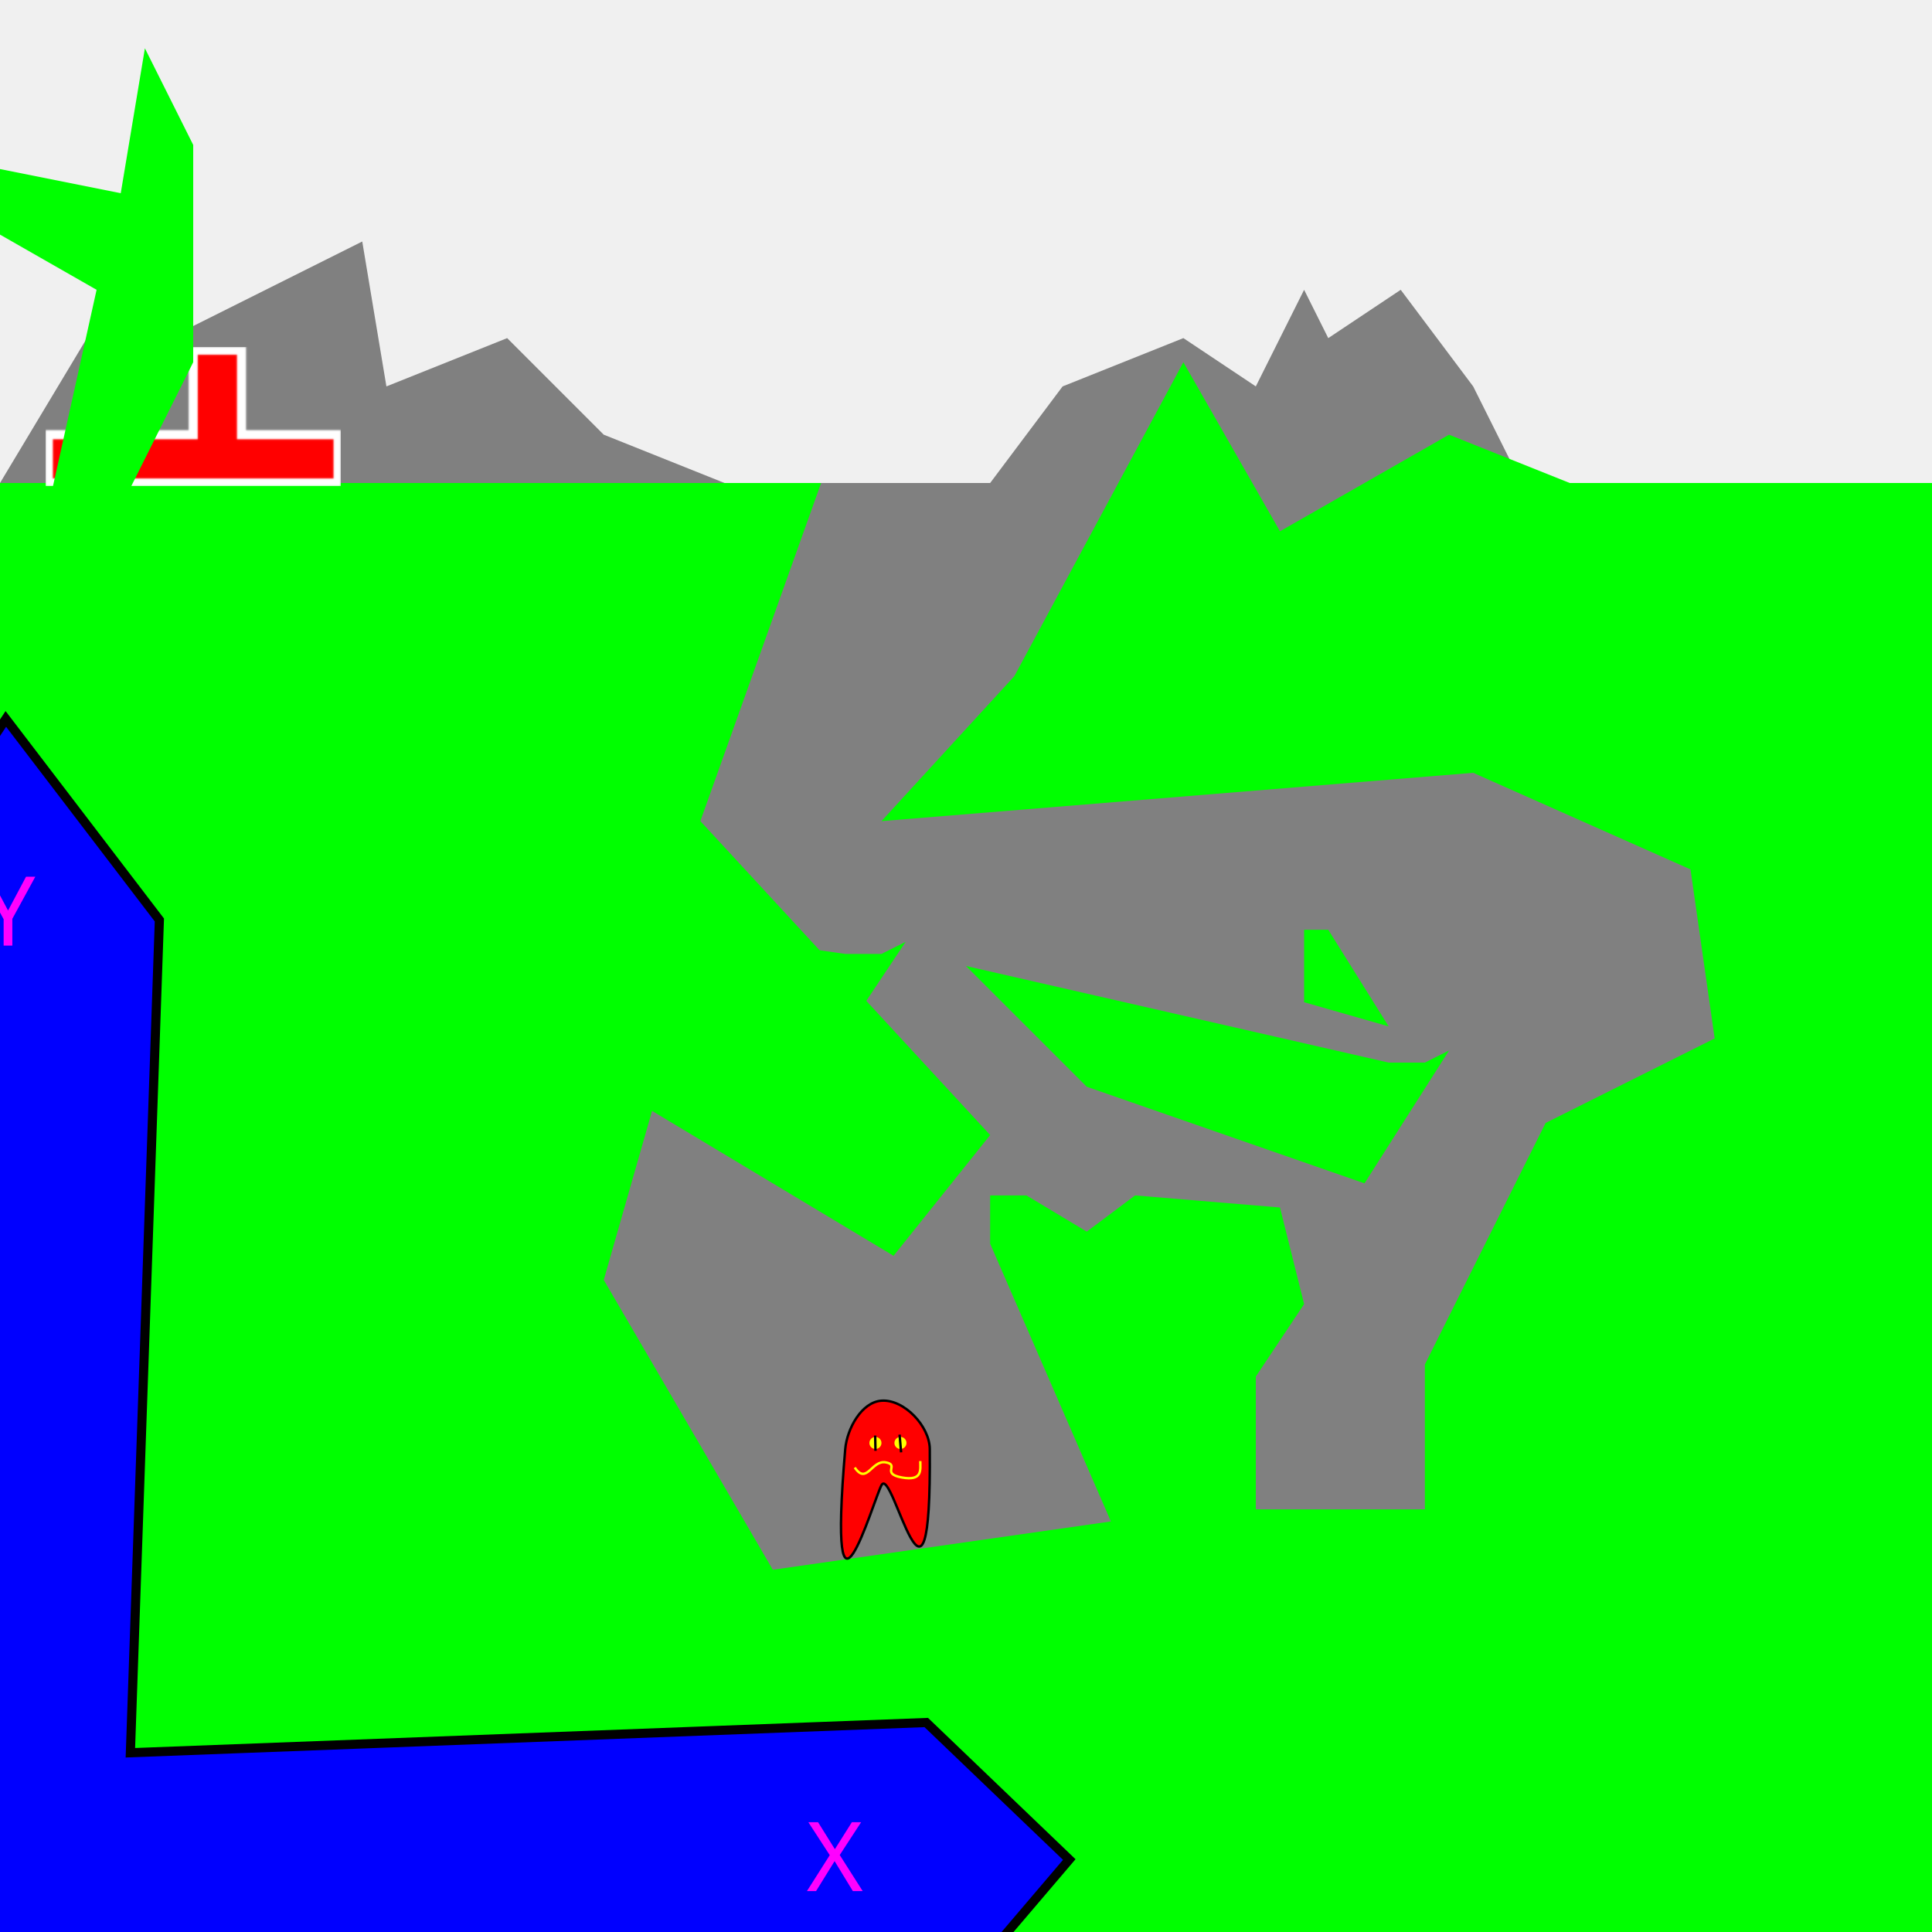
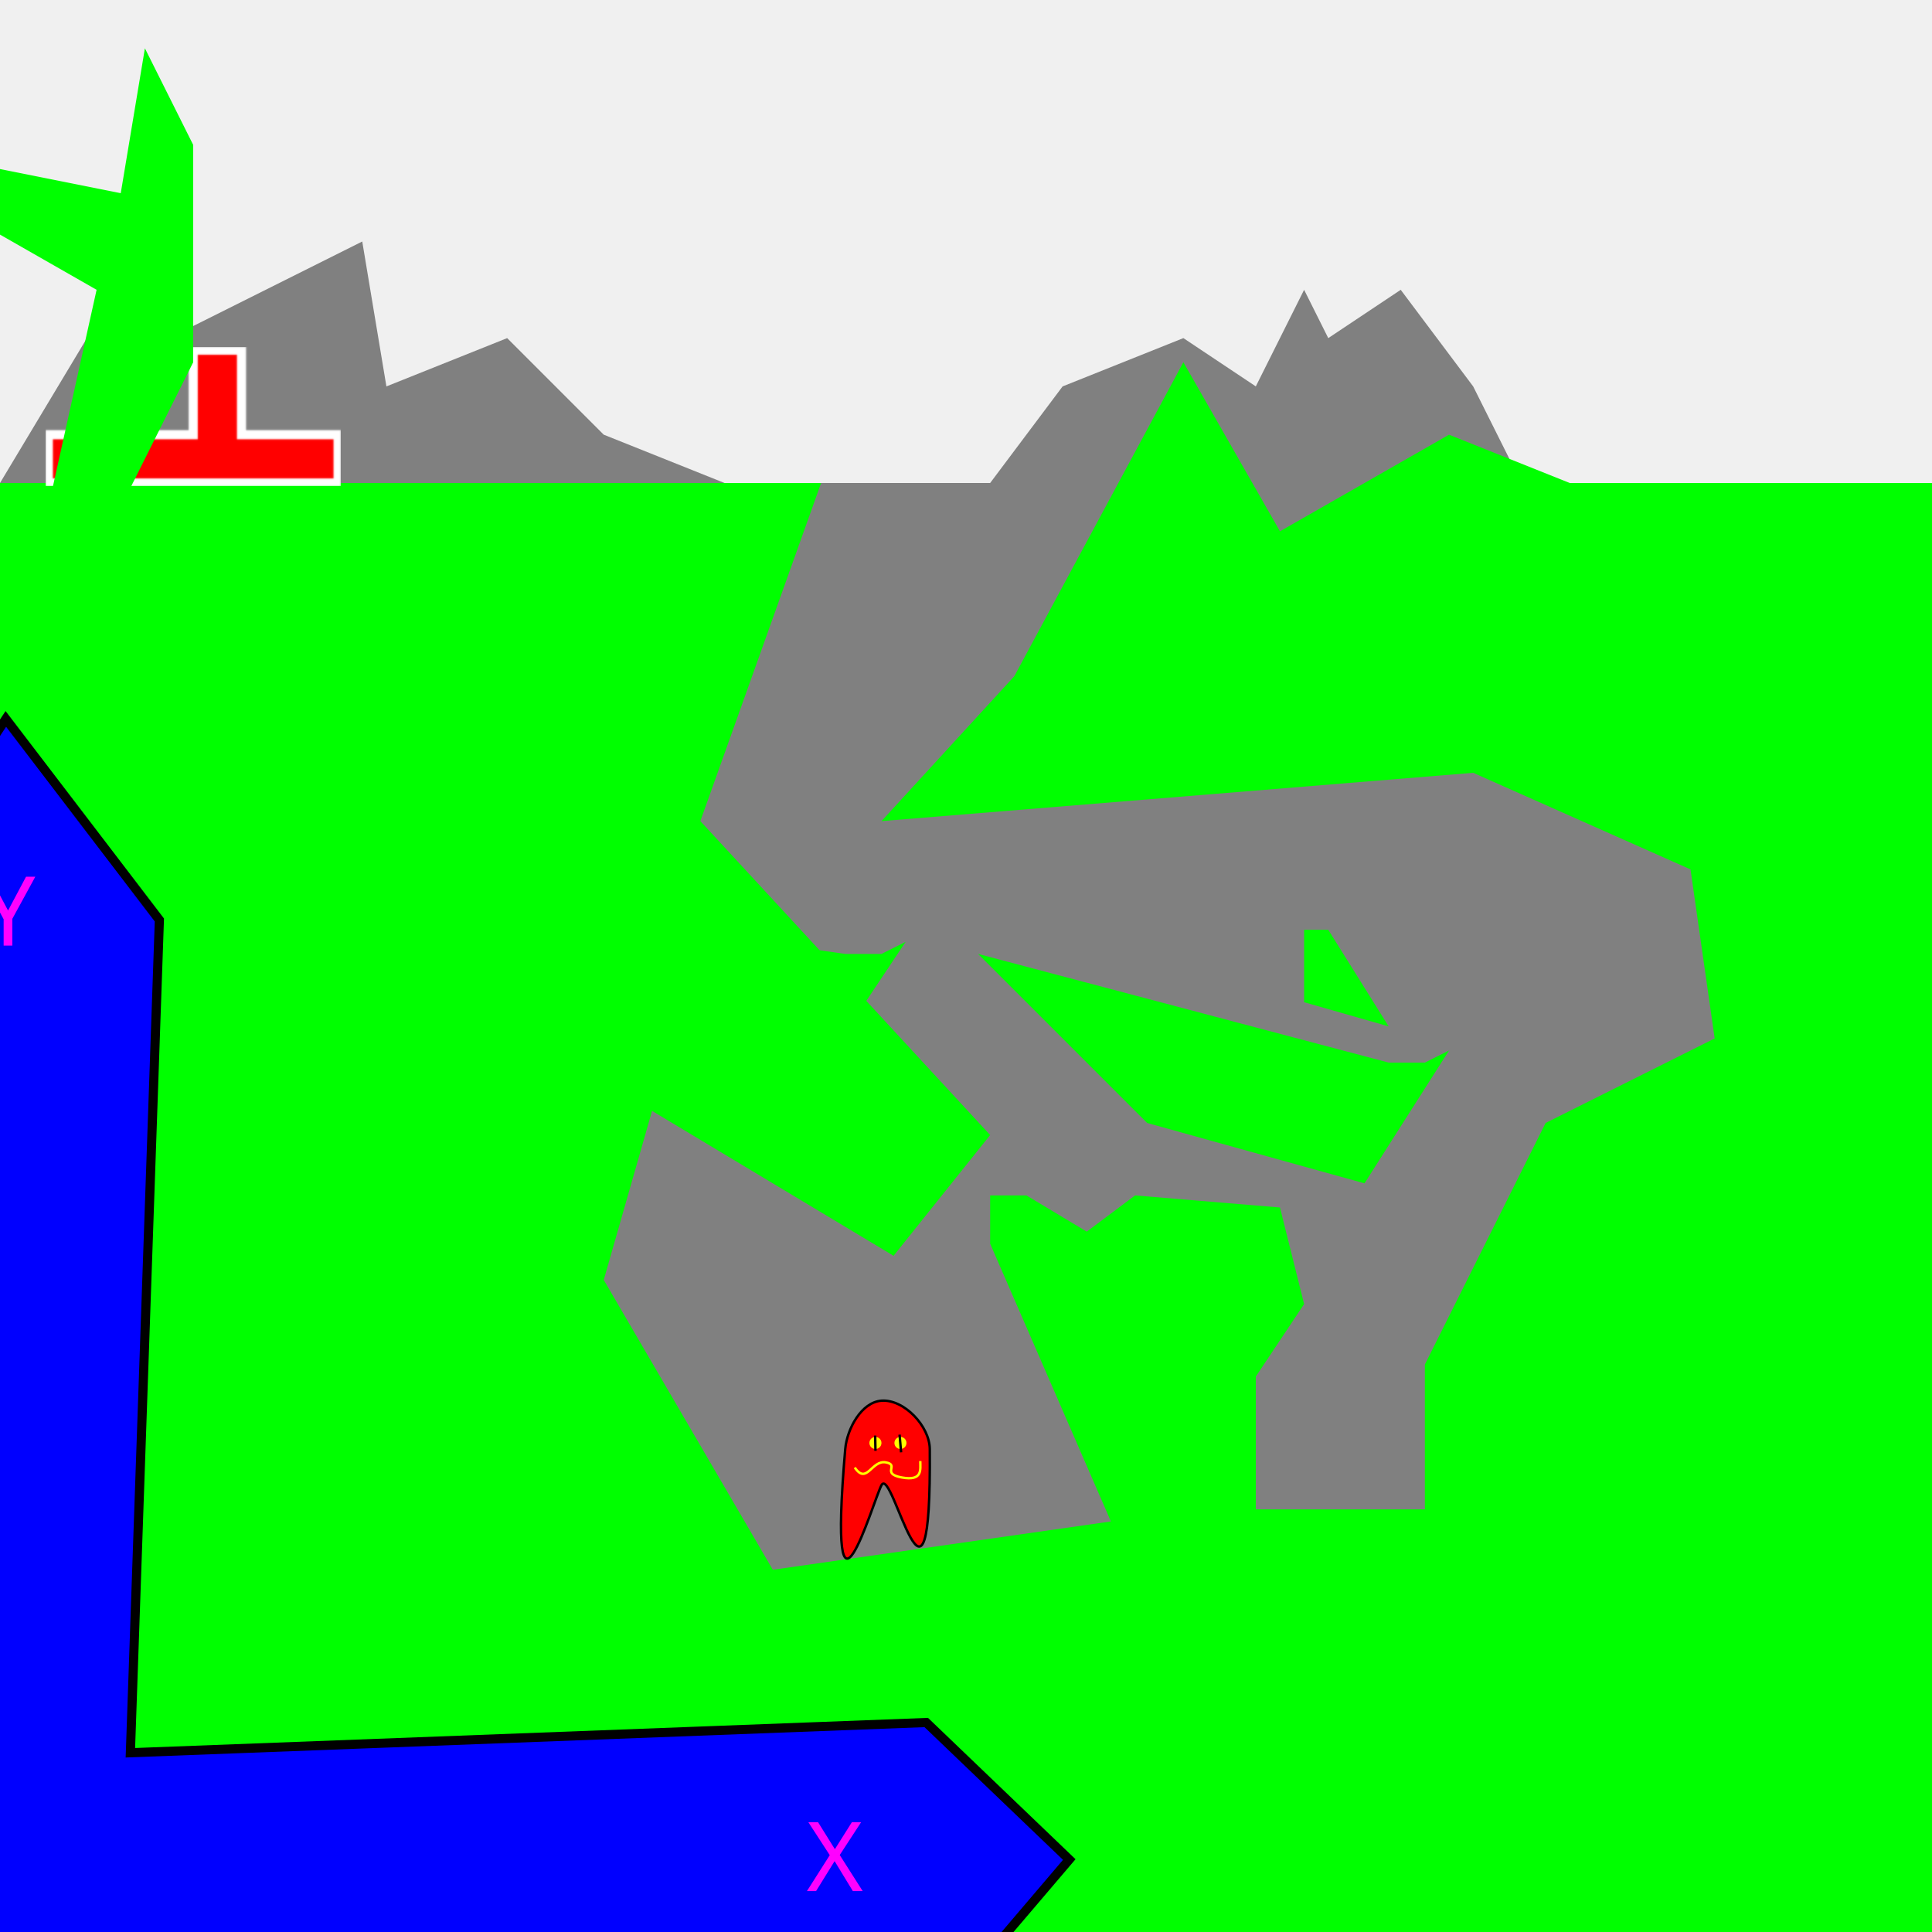
<svg xmlns="http://www.w3.org/2000/svg" width="800" height="800" viewBox="0 0 211.667 211.667" version="1.1" id="svg8">
  <defs id="defs2">
    <filter style="color-interpolation-filters:sRGB" id="filter4573" x="-0.009" width="1.018" y="-0.019" height="1.038">
      <feGaussianBlur stdDeviation="0.116" id="feGaussianBlur4575" />
    </filter>
  </defs>
  <g id="layer1" transform="translate(0,-85.33334)">
    <path style="fill:#808080;stroke:none;stroke-width:0.265px;stroke-linecap:butt;stroke-linejoin:miter;stroke-opacity:1" d="m 0,138.25 15.875,-26.458 2.646,10.583 21.167,-10.583 2.646,15.875 13.229,-5.292 10.583,10.583 13.229,5.292 29.104,-1e-5 7.938,-10.583 13.229,-5.292 7.938,5.292 5.292,-10.583 2.646,5.292 7.938,-5.292 7.938,10.583 5.292,10.583 h 44.979 v 158.75 H 0 Z" id="path4603" />
    <path style="fill:#00ff00;stroke:none;stroke-width:0.265px;stroke-linecap:butt;stroke-linejoin:miter;stroke-opacity:1" d="m 0,138.25 h 89.958 l -13.229,37.042 31.75,34.396 -10.583,13.229 -26.458,-15.875 -5.292,18.521 18.521,31.75 37.042,-5.292 -13.229,-30.427 v -5.292 h 3.969 l 6.615,3.969 5.292,-3.969 15.875,1.323 2.646,10.583 -5.292,7.938 v 14.552 h 18.521 v -15.875 l 3.874,-7.749 9.355,-18.71 18.521,-9.26 -2.646,-18.521 -23.812,-10.583 -64.823,5.292 14.552,-15.875 18.521,-34.396 10.583,18.521 18.521,-10.583 13.229,5.292 h 39.688 v 158.75 H 0 Z" id="path4599" />
    <path style="fill:#0000ff;stroke:#000000;stroke-width:1;stroke-linecap:butt;stroke-linejoin:miter;stroke-miterlimit:4;stroke-dasharray:none;stroke-opacity:1" d="M -13.172,184.958 0.639,164.098 17.461,186.124 l -3.177,91.238 87.195,-3.313 15.668,15.012 -16.408,19.264 -97.044,3.558 -19.236,-29.024 z" id="path10" />
    <text xml:space="preserve" style="font-style:normal;font-weight:normal;font-size:10.583px;line-height:1.25;font-family:sans-serif;letter-spacing:0px;word-spacing:0px;fill:#ff00ff;fill-opacity:1;stroke:none;stroke-width:1;stroke-miterlimit:4;stroke-dasharray:none" x="88.361" y="292.521" id="text838">
      <tspan id="tspan836" x="88.361" y="292.521" style="fill:#ff00ff;fill-opacity:1;stroke-width:1;stroke-miterlimit:4;stroke-dasharray:none">X</tspan>
    </text>
    <text xml:space="preserve" style="font-style:normal;font-weight:normal;font-size:10.583px;line-height:1.25;font-family:sans-serif;letter-spacing:0px;word-spacing:0px;fill:#ff00ff;fill-opacity:1;stroke:none;stroke-width:1;stroke-miterlimit:4;stroke-dasharray:none" x="-2.118" y="188.936" id="text838-3">
      <tspan id="tspan836-6" x="-2.118" y="188.936" style="fill:#ff00ff;fill-opacity:1;stroke-width:1;stroke-miterlimit:4;stroke-dasharray:none">Y</tspan>
    </text>
    <path style="fill:#ff0000;fill-opacity:1;stroke:#ffffff;stroke-width:1;stroke-linecap:butt;stroke-linejoin:miter;stroke-miterlimit:4;stroke-dasharray:none;stroke-opacity:1;filter:url(#filter4573)" d="m 21.167,132.958 v -9.26 h 5.292 v 9.26 h 10.583 v 5.292 H 5.292 v -5.292 z" id="path4567" />
    <path style="fill:#ff0000;stroke:#000000;stroke-width:0.265px;stroke-linecap:butt;stroke-linejoin:miter;stroke-opacity:1" d="m 92.604,244.083 c -2.001,23.337 3.011,5.797 3.969,3.969 1.21,-2.309 5.481,18.837 5.292,-3.969 -0.021,-2.494 -2.803,-5.468 -5.292,-5.292 -2.199,0.156 -3.78,3.095 -3.969,5.292 z" id="path4605" />
    <circle style="fill:#ffff00;stroke:none;stroke-width:1;stroke-miterlimit:4;stroke-dasharray:none" id="path4607" cx="95.911" cy="243.422" r="0.661" />
    <circle style="fill:#ffff00;stroke:none;stroke-width:1;stroke-miterlimit:4;stroke-dasharray:none" id="path4607-7" cx="98.652" cy="243.422" r="0.661" />
    <path style="fill:none;stroke:#ffff00;stroke-width:0.265px;stroke-linecap:butt;stroke-linejoin:miter;stroke-opacity:1" d="m 93.644,246.115 c 1.323,1.937 1.843,-0.85 3.402,-0.567 1.559,0.283 -0.567,1.228 1.748,1.654 2.315,0.425 2.032,-0.85 2.032,-1.795" id="path4624" />
    <path style="fill:none;stroke:#000000;stroke-width:0.265px;stroke-linecap:butt;stroke-linejoin:miter;stroke-opacity:1" d="m 95.883,242.611 0.033,1.67" id="path4626" />
    <path style="fill:none;stroke:#000000;stroke-width:0.265px;stroke-linecap:butt;stroke-linejoin:miter;stroke-opacity:1" d="m 98.556,242.51 0.167,1.938" id="path4628" />
    <path style="fill:#00ff00;stroke:none;stroke-width:0.265px;stroke-linecap:butt;stroke-linejoin:miter;stroke-opacity:1" d="m 83.344,188.521 9.26,1.323 h 3.969 l 2.646,-1.323 -2.646,3.969 -2.646,3.969 z" id="path4630" />
    <path style="fill:#00ff00;stroke:none;stroke-width:0.265px;stroke-linecap:butt;stroke-linejoin:miter;stroke-opacity:1" d="M 5.292,140.896 10.583,117.083 -7.938,106.5 V 93.271 L -5e-7,103.854 13.229,106.5 15.875,90.625 21.167,101.208 v 23.812 l -10.583,21.167 z" id="path835" />
-     <path style="fill:#00ff00;stroke:none;stroke-width:0.265px;stroke-linecap:butt;stroke-linejoin:miter;stroke-opacity:1" d="m 105.833,191.167 46.302,10.583 h 3.969 l 2.646,-1.323 -9.26,14.552 -30.427,-10.583 z" id="path4630-3" />
+     <path style="fill:#00ff00;stroke:none;stroke-width:0.265px;stroke-linecap:butt;stroke-linejoin:miter;stroke-opacity:1" d="m 107.156,189.844 44.979,11.906 h 3.969 l 2.646,-1.323 -9.26,14.552 -23.812,-6.615 z" id="path4630-3" />
    <path style="fill:#00ff00;stroke:none;stroke-width:0.265px;stroke-linecap:butt;stroke-linejoin:miter;stroke-opacity:1" d="m 152.135,197.781 -9.26,-2.646 v -7.937 l 2.646,-1e-5 z" id="path884" />
  </g>
</svg>
